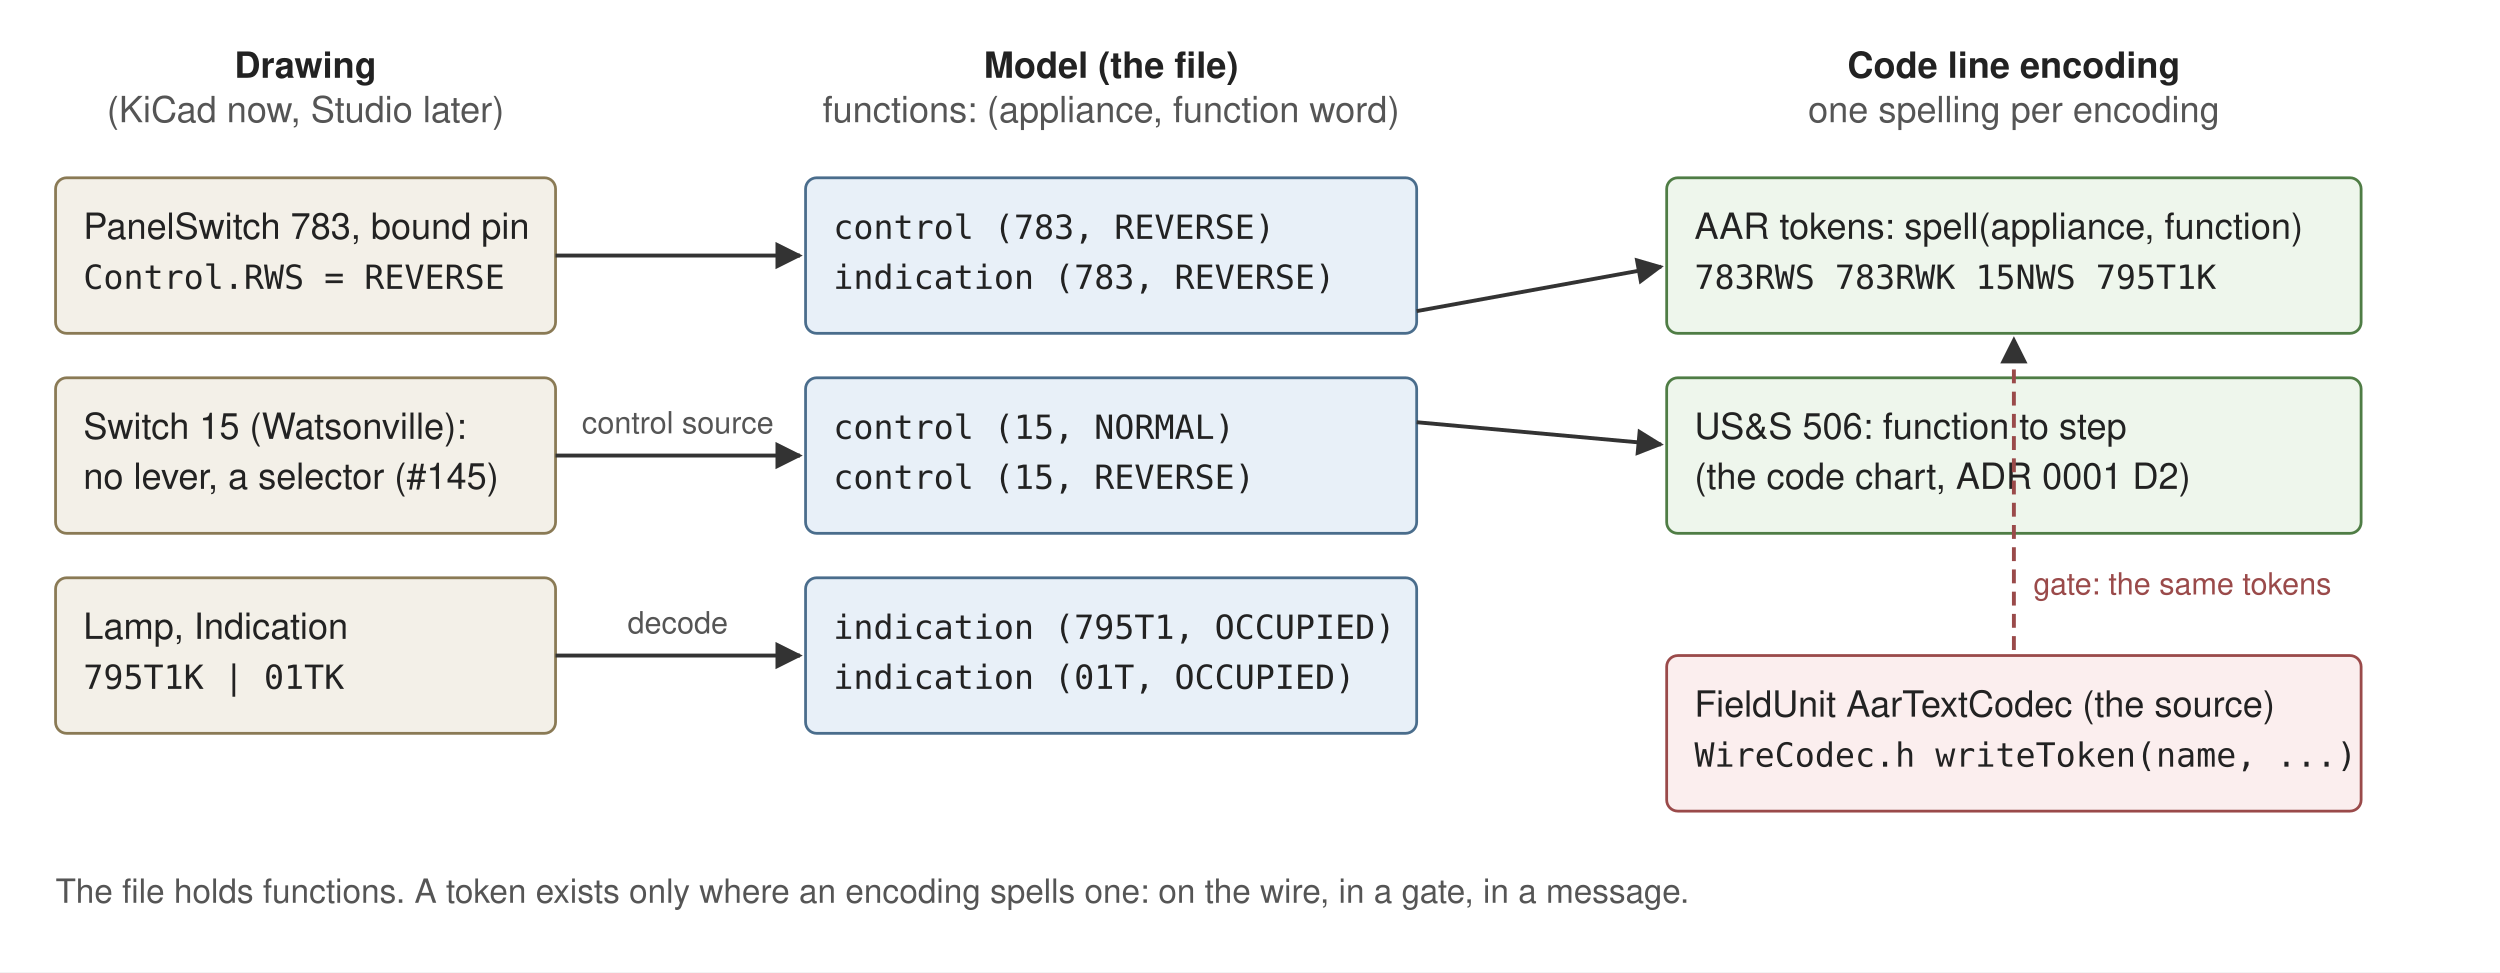
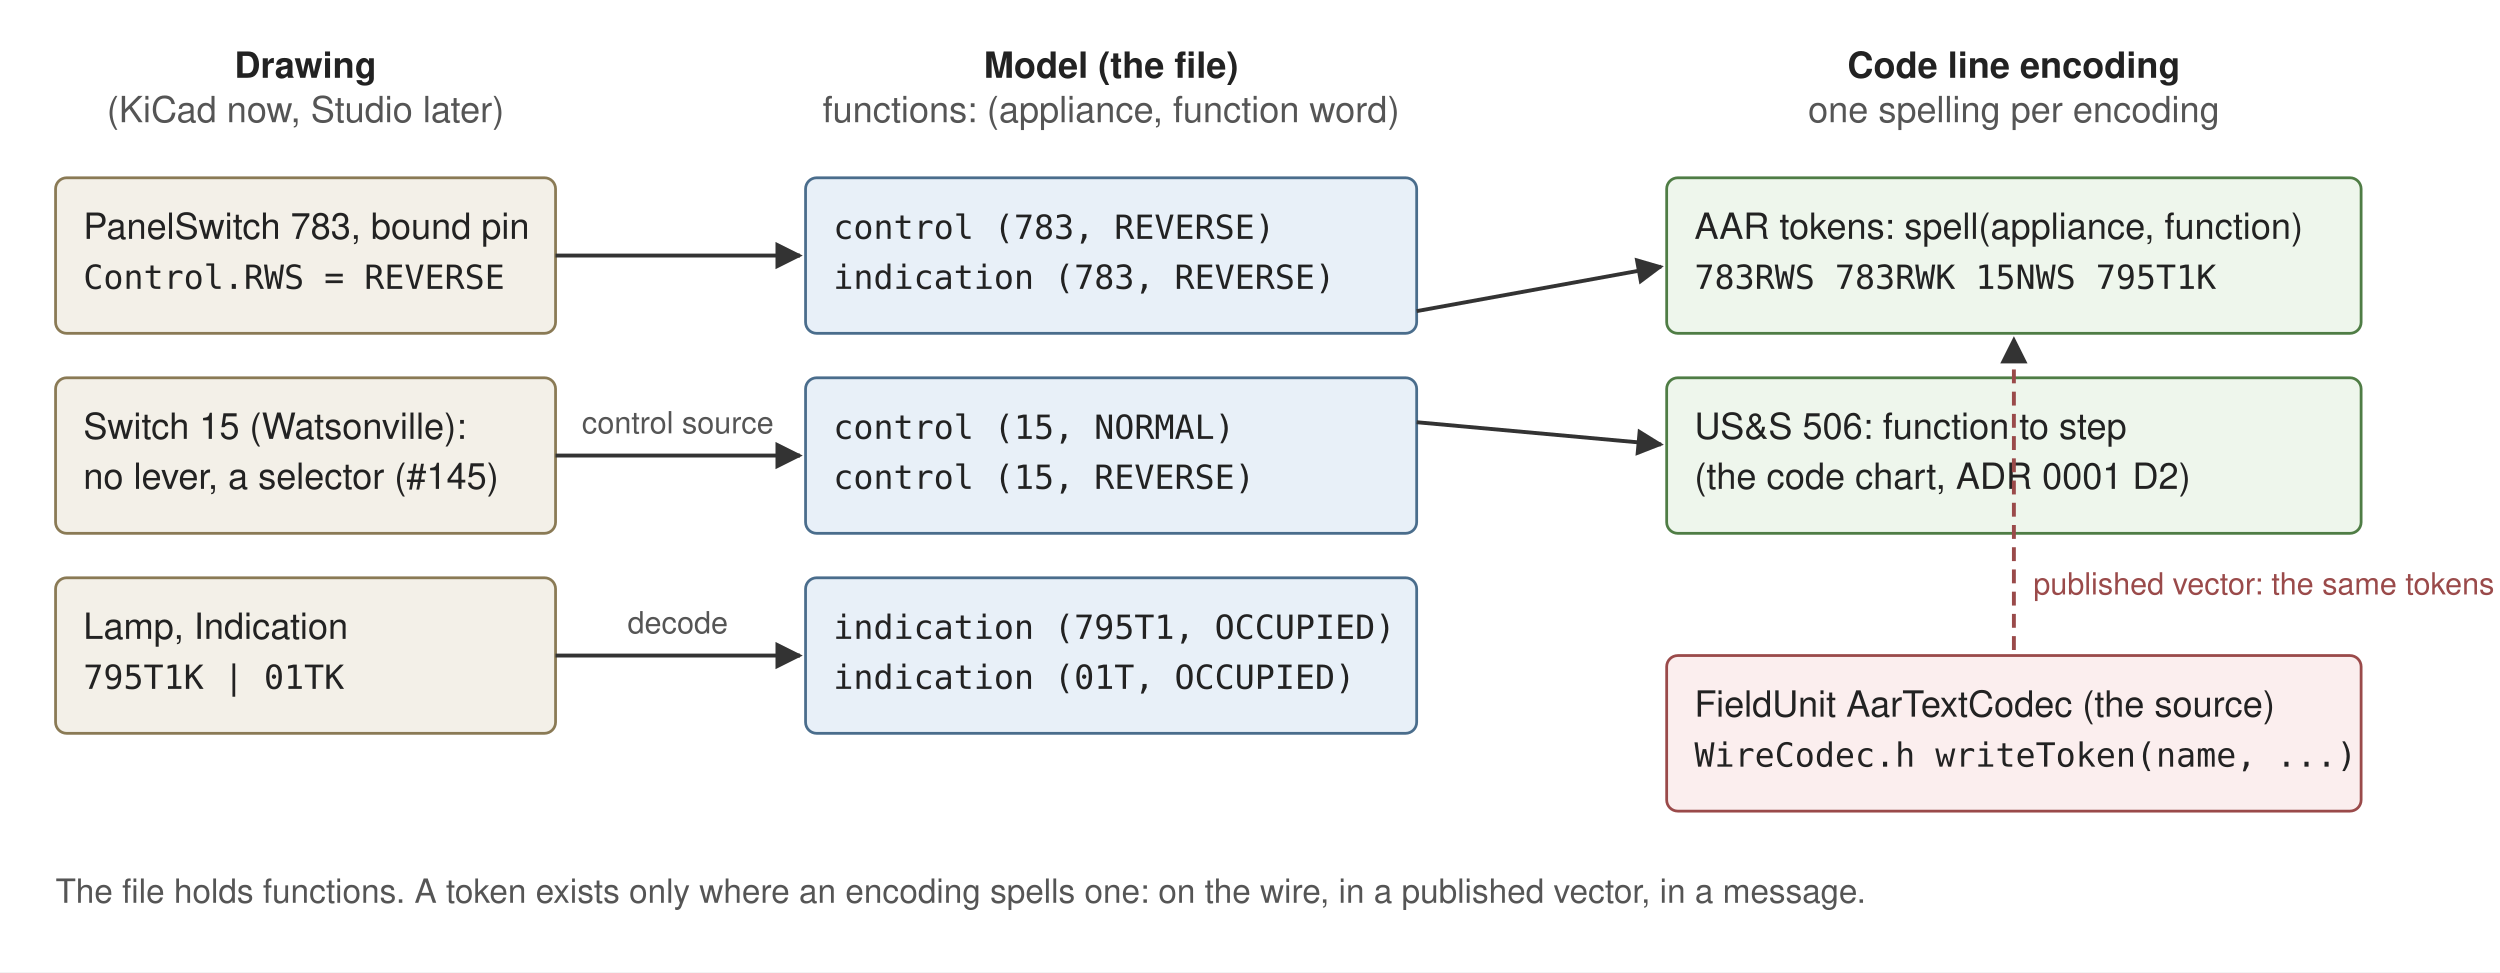
<svg xmlns="http://www.w3.org/2000/svg" viewBox="0 0 900 350" font-family="Helvetica, Arial, sans-serif" font-size="13">
  <rect width="900" height="350" fill="#ffffff" />
  <defs>
    <marker id="a" viewBox="0 0 10 10" refX="9" refY="5" markerWidth="7" markerHeight="7" orient="auto">
      <path d="M0,0 L10,5 L0,10 z" fill="#333" />
    </marker>
  </defs>
  <text x="110" y="28" text-anchor="middle" font-weight="bold" fill="#222">Drawing</text>
  <text x="110" y="44" text-anchor="middle" fill="#555">(KiCad now, Studio later)</text>
  <text x="400" y="28" text-anchor="middle" font-weight="bold" fill="#222">Model (the file)</text>
  <text x="400" y="44" text-anchor="middle" fill="#555">functions: (appliance, function word)</text>
  <text x="725" y="28" text-anchor="middle" font-weight="bold" fill="#222">Code line encoding</text>
  <text x="725" y="44" text-anchor="middle" fill="#555">one spelling per encoding</text>
  <g fill="#f3f0e8" stroke="#8a7a55">
    <rect x="20" y="64" width="180" height="56" rx="4" />
    <rect x="20" y="136" width="180" height="56" rx="4" />
    <rect x="20" y="208" width="180" height="56" rx="4" />
  </g>
  <g fill="#222">
    <text x="30" y="86">PanelSwitch 783, bound pin</text>
    <text x="30" y="104" font-family="monospace" font-size="12">Control.RWS = REVERSE</text>
    <text x="30" y="158">Switch 15 (Watsonville):</text>
    <text x="30" y="176">no lever, a selector (#145)</text>
    <text x="30" y="230">Lamp, Indication</text>
    <text x="30" y="248" font-family="monospace" font-size="12">795T1K | 01TK</text>
  </g>
  <g fill="#e8f0f8" stroke="#4a6d8c">
    <rect x="290" y="64" width="220" height="56" rx="4" />
    <rect x="290" y="136" width="220" height="56" rx="4" />
    <rect x="290" y="208" width="220" height="56" rx="4" />
  </g>
  <g fill="#222" font-family="monospace" font-size="12">
    <text x="300" y="86">control    (783, REVERSE)</text>
    <text x="300" y="104">indication (783, REVERSE)</text>
    <text x="300" y="158">control    (15, NORMAL)</text>
    <text x="300" y="176">control    (15, REVERSE)</text>
    <text x="300" y="230">indication (795T1, OCCUPIED)</text>
    <text x="300" y="248">indication (01T, OCCUPIED)</text>
  </g>
  <g fill="#eef6ec" stroke="#4f7d45">
    <rect x="600" y="64" width="250" height="56" rx="4" />
    <rect x="600" y="136" width="250" height="56" rx="4" />
  </g>
  <g fill="#222">
    <text x="610" y="86">AAR tokens: spell(appliance, function)</text>
    <text x="610" y="104" font-family="monospace" font-size="12">783RWS 783RWK 15NWS 795T1K</text>
    <text x="610" y="158">US&amp;S 506: function to step</text>
    <text x="610" y="176">(the code chart, ADR 0001 D2)</text>
  </g>
  <g stroke="#333" stroke-width="1.4" fill="none" marker-end="url(#a)">
    <line x1="200" y1="92" x2="288" y2="92" />
    <line x1="200" y1="164" x2="288" y2="164" />
    <line x1="200" y1="236" x2="288" y2="236" />
    <line x1="510" y1="112" x2="598" y2="96" />
    <line x1="510" y1="152" x2="598" y2="160" />
  </g>
  <text x="244" y="228" text-anchor="middle" fill="#555" font-size="11">decode</text>
  <text x="244" y="156" text-anchor="middle" fill="#555" font-size="11">control source</text>
  <rect x="600" y="236" width="250" height="56" rx="4" fill="#fbeeee" stroke="#9a4a4a" />
  <text x="610" y="258" fill="#222">FieldUnit AarTextCodec (the source)</text>
  <text x="610" y="276" fill="#222" font-family="monospace" font-size="12">WireCodec.h writeToken(name, ...)</text>
  <line x1="725" y1="234" x2="725" y2="122" stroke="#9a4a4a" stroke-width="1.4" stroke-dasharray="5 3" marker-end="url(#a)" />
-   <text x="732" y="214" fill="#9a4a4a" font-size="11">gate: the same tokens</text>
-   <text x="20" y="325" fill="#555" font-size="12">The file holds functions. A token exists only where an encoding spells one: on the wire, in a gate, in a message.</text>
+   <text x="732" y="214" fill="#9a4a4a" font-size="11">published vector: the same tokens</text>
+   <text x="20" y="325" fill="#555" font-size="12">The file holds functions. A token exists only where an encoding spells one: on the wire, in a published vector, in a message.</text>
</svg>
